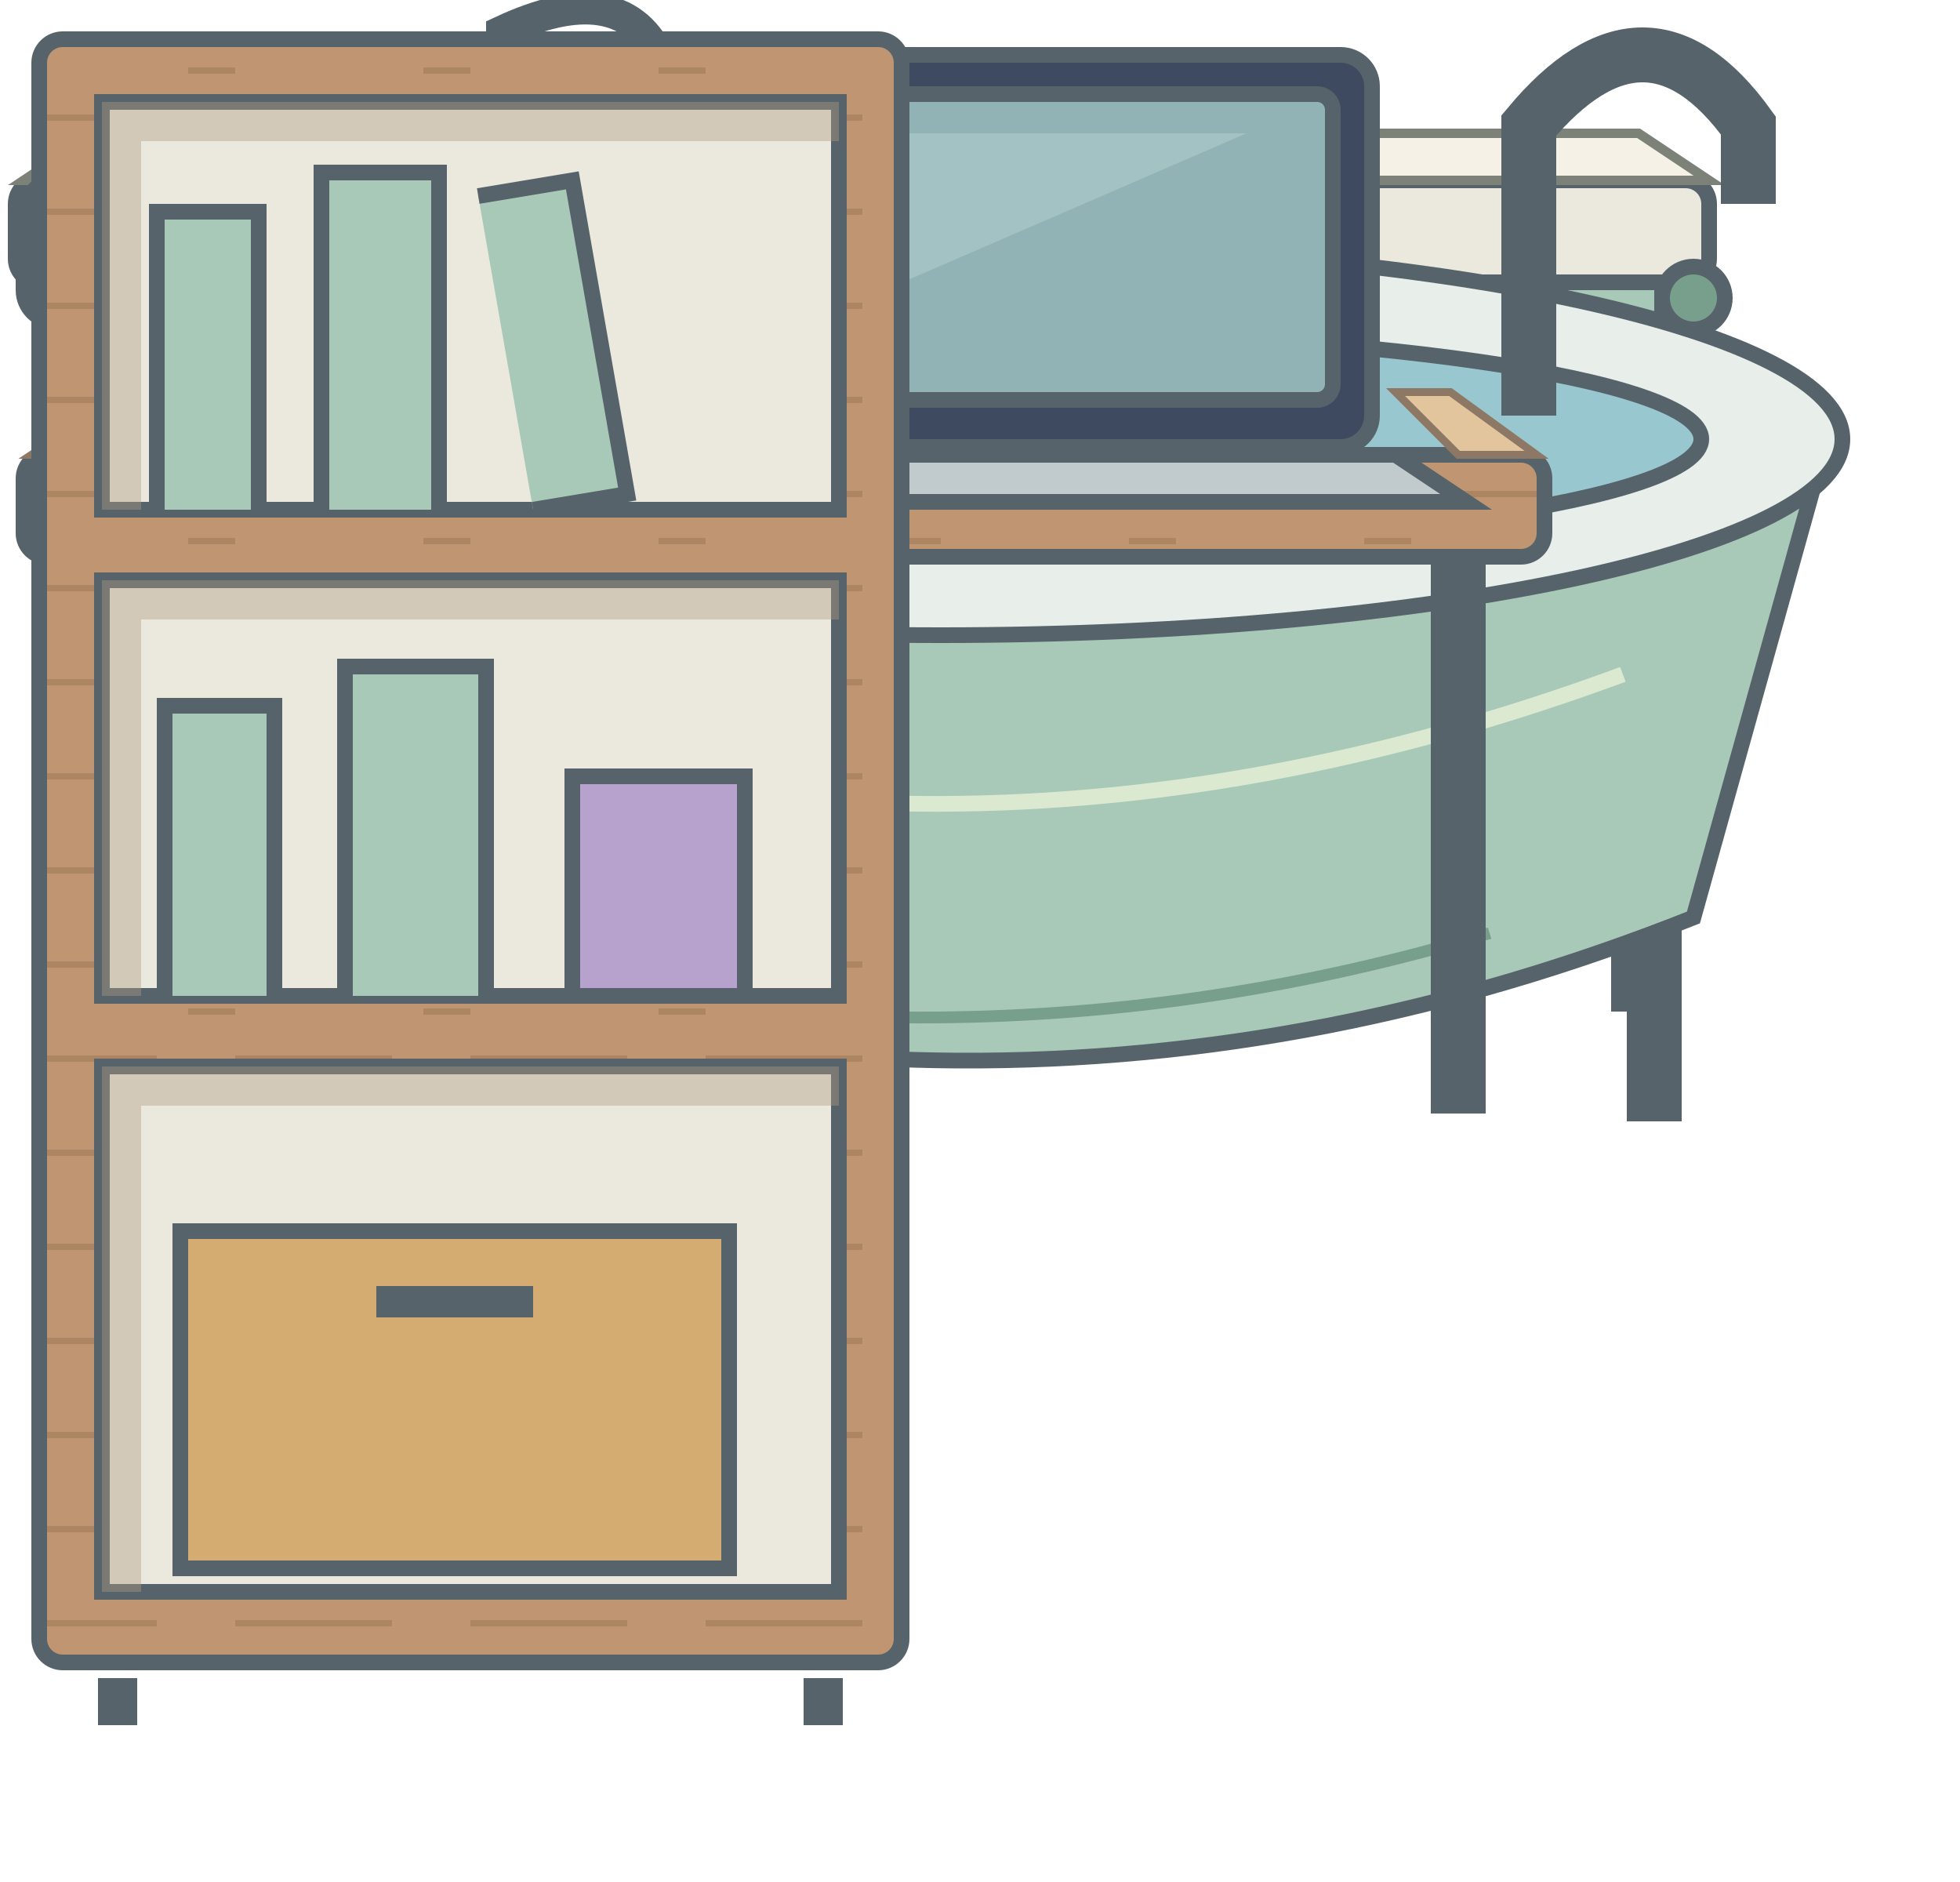
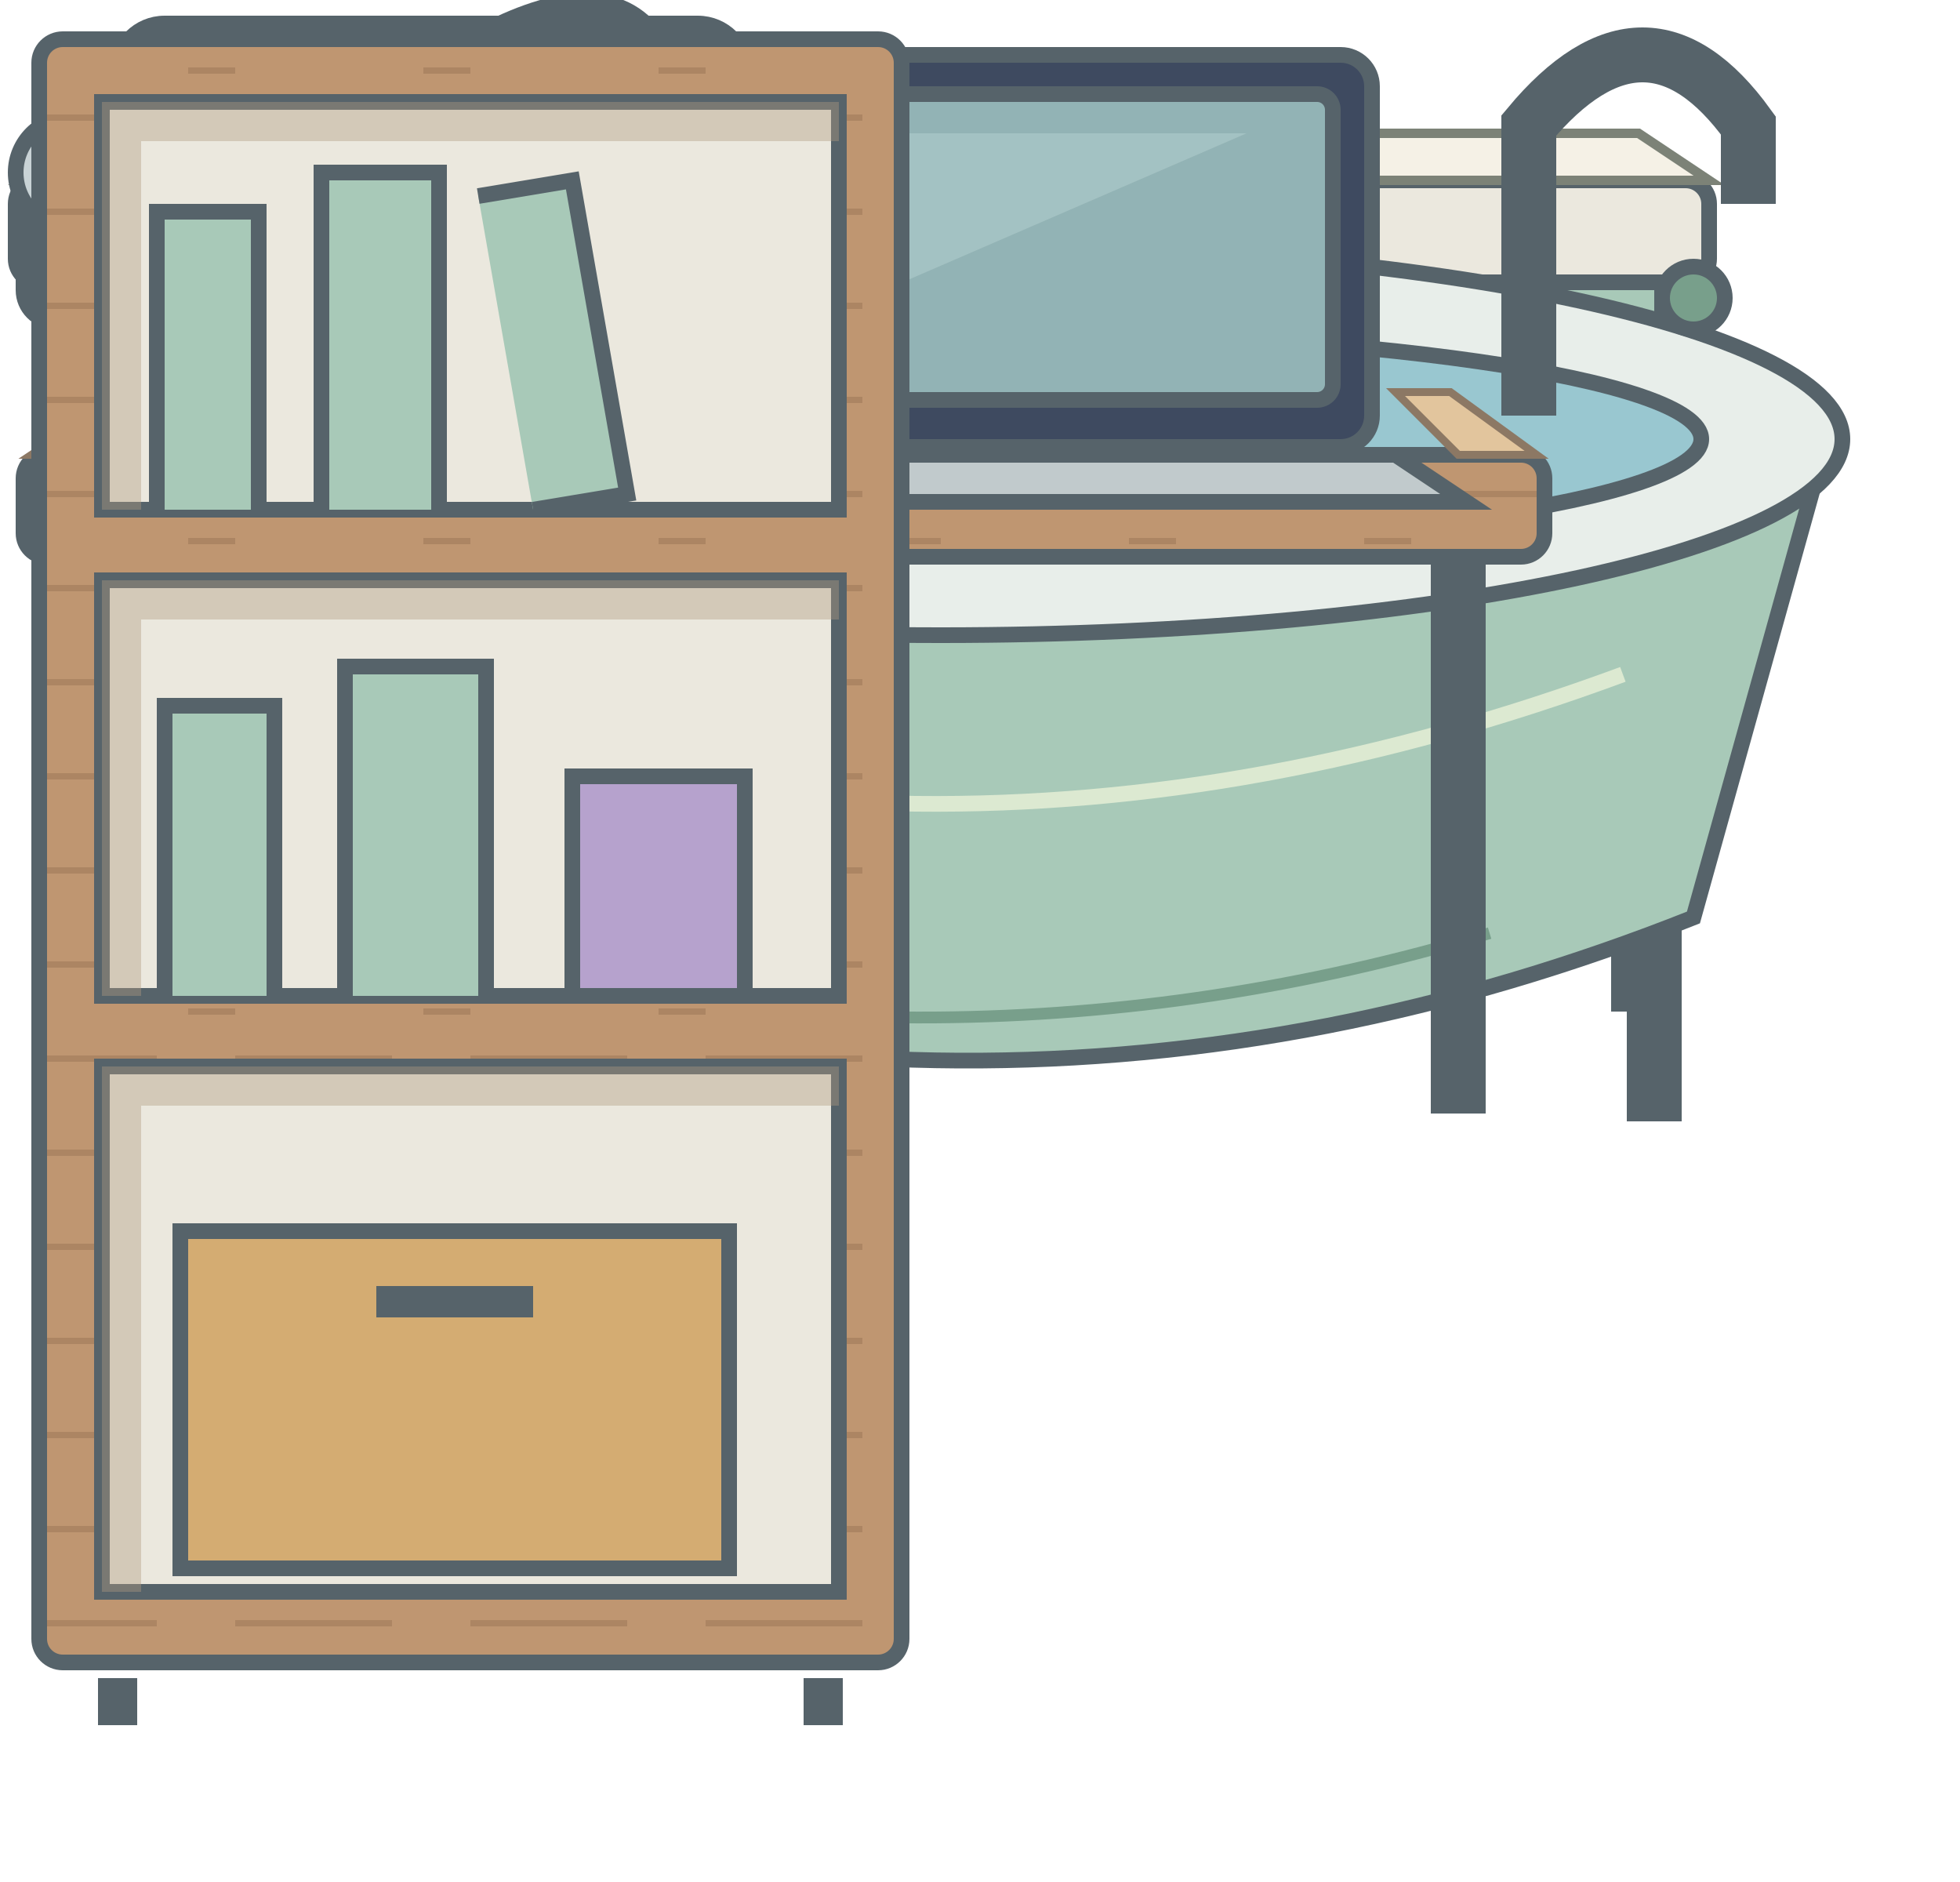
<svg xmlns="http://www.w3.org/2000/svg" width="250" height="240" viewBox="0 0 250 240">
  <defs>
    <linearGradient id="material-0" x1="0" y1="0" x2=".3" y2="1">
      <stop stop-color="#bf9671" />
      <stop offset=".55" stop-color="#bf9671" />
      <stop offset="1" stop-color="#bf9671" />
    </linearGradient>
    <linearGradient id="material-1" x1="0" y1="0" x2=".3" y2="1">
      <stop stop-color="#a8c9b8" />
      <stop offset=".55" stop-color="#a8c9b8" />
      <stop offset="1" stop-color="#a8c9b8" />
    </linearGradient>
    <linearGradient id="material-2" x1="0" y1="0" x2=".3" y2="1">
      <stop stop-color="#e4dbc5" />
      <stop offset=".55" stop-color="#e4dbc5" />
      <stop offset="1" stop-color="#e4dbc5" />
    </linearGradient>
    <linearGradient id="material-3" x1="0" y1="0" x2=".3" y2="1">
      <stop stop-color="#d4ac72" />
      <stop offset=".55" stop-color="#d4ac72" />
      <stop offset="1" stop-color="#d4ac72" />
    </linearGradient>
    <linearGradient id="material-4" x1="0" y1="0" x2=".3" y2="1">
      <stop stop-color="#99c7d0" />
      <stop offset=".55" stop-color="#99c7d0" />
      <stop offset="1" stop-color="#99c7d0" />
    </linearGradient>
    <linearGradient id="material-5" x1="0" y1="0" x2=".3" y2="1">
      <stop stop-color="#789f8b" />
      <stop offset=".55" stop-color="#789f8b" />
      <stop offset="1" stop-color="#789f8b" />
    </linearGradient>
    <linearGradient id="material-6" x1="0" y1="0" x2=".3" y2="1">
      <stop stop-color="#92b3b5" />
      <stop offset=".55" stop-color="#92b3b5" />
      <stop offset="1" stop-color="#92b3b5" />
    </linearGradient>
    <linearGradient id="material-7" x1="0" y1="0" x2=".3" y2="1">
      <stop stop-color="#b6a2cd" />
      <stop offset=".55" stop-color="#b6a2cd" />
      <stop offset="1" stop-color="#b6a2cd" />
    </linearGradient>
    <pattern id="grain" width="30" height="12" patternUnits="userSpaceOnUse">
      <rect width="30" height="12" fill="url(#material-0)" />
      <path d="M0 3h20m4 6h26" stroke="#ac8563" stroke-width=".8" />
    </pattern>
  </defs>
  <g id="counter" stroke="#56636a" stroke-width="2">
    <rect x="8" y="31" width="204" height="88" rx="4" fill="url(#material-1)" />
    <path d="M12 119v10m196-10v10" stroke-width="5" />
    <rect x="2" y="23" width="216" height="13" rx="3" fill="#ebe8de" />
    <path d="M76 38v78m68-78v78M25 48h30m42 0h28m38 0h28" />
    <rect x="24" y="11" width="81" height="17" rx="8" fill="#b9c7cb" />
    <path d="M64 16V4q15-7 20 3" fill="none" stroke-width="4" />
    <path d="M3 23l9-6h197l9 6Z" fill="#f5f1e6" stroke="#7c8277" stroke-width="1.2" />
    <path d="M16 111h188" stroke="#789f8b" stroke-width="2" />
  </g>
  <g id="stove" stroke="#56636a" stroke-width="2">
    <rect x="8" y="31" width="95" height="100" rx="5" fill="url(#material-1)" />
    <rect x="3" y="24" width="104" height="17" rx="4" fill="#384851" />
    <rect x="20" y="61" width="71" height="57" rx="5" fill="#34434c" />
    <path d="M29 73h52m-52 8h52" stroke="#647d88" />
    <path d="M26 137h59" stroke-width="4" />
    <circle cx="25" cy="49" r="3" fill="url(#material-2)" />
    <circle cx="45" cy="49" r="3" fill="url(#material-2)" />
    <path d="M33 20h40v10H33Z" fill="url(#material-3)" />
    <path d="M43 11h20m-10 0V6" stroke-width="3" />
    <path d="M4 24l8-8h86l8 8Z" fill="#617276" stroke="#56636a" stroke-width="1.2" />
    <path d="M28 87h55l-8 20H28Z" fill="#91b5b7" opacity=".22" stroke="none" />
  </g>
  <g id="bath" stroke="#56636a" stroke-width="2">
    <path d="M30 110v33m181-33v33" stroke-width="7" />
    <path d="M8 56h225l-17 61q-93 37-189-1Z" fill="url(#material-1)" />
    <ellipse cx="120" cy="56" rx="115" ry="25" fill="#e8eeea" />
    <ellipse cx="120" cy="56" rx="97" ry="14" fill="url(#material-4)" />
    <path d="M195 53V16q15-18 28 0v10" fill="none" stroke-width="7" />
    <circle cx="216" cy="38" r="4" fill="url(#material-5)" />
    <path d="M30 84q85 36 177 2" fill="none" stroke="#dce9d1" stroke-width="2" />
    <path d="M47 120q73 20 143-1" fill="none" stroke="#789f8b" stroke-width="1.5" />
  </g>
+   <g id="toilet" stroke="#56636a" stroke-width="2">
+     <rect x="20" y="10" width="70" height="54" rx="8" fill="#f6f7f3" />
+     <path d="M27 22H12" stroke-width="5" />
+     <circle cx="9" cy="22" r="7" fill="#c9d3d6" />
+     <rect x="15" y="3" width="80" height="12" rx="6" fill="url(#material-1)" />
+     <path d="M29 86V42q0-17 26-17t26 17v44Z" fill="url(#material-1)" />
+     <path d="M37 72V44q0-11 18-11t18 11v28" fill="none" stroke="#dce9d1" stroke-width="2.5" />
+     <path d="M39 122l-4 14h40l-4-14Z" fill="#e3e8e4" />
+     <path d="M13 95q2 23 27 31h30q25-8 27-31Z" fill="#f6f7f3" />
+     <path d="M24 108q31 13 62 0" fill="none" stroke="#d3dad6" stroke-width="2" />
+     <ellipse cx="55" cy="94" rx="44" ry="12.5" fill="url(#material-1)" />
+     <ellipse cx="55" cy="94" rx="29" ry="6.5" fill="url(#material-4)" />
+   </g>
  <g id="desk" stroke="#56636a" stroke-width="2">
    <path d="M13 64v78m173-78v78" stroke-width="7" />
    <rect x="3" y="58" width="194" height="13" rx="3" fill="url(#grain)" />
    <rect x="19" y="73" width="52" height="27" rx="3" fill="url(#material-1)" />
    <path d="M34 83h20" />
    <rect x="84" y="7" width="91" height="50" rx="4" fill="#3e4a60" />
    <rect x="89" y="12" width="81" height="39" rx="2" fill="url(#material-6)" />
    <path d="m82 58 96 0 9 6H77Z" fill="#c1cacc" />
    <path d="M20 51h40m-36-7h32" stroke="#b6a2cd" stroke-width="5" />
    <path d="M4 58l12-8h58v8Zm174-8h7l11 8h-10Z" fill="#e2c59d" stroke="#8c7864" stroke-width="1" />
    <path d="M92 17h67l-67 29Z" fill="#d8eeea" opacity=".25" stroke="none" />
  </g>
  <g id="shelf" stroke="#56636a" stroke-width="2">
    <rect x="5" y="5" width="110" height="207" rx="3" fill="url(#grain)" />
    <g fill="#ebe8de">
      <path d="M13 13h94v52H13Zm0 61h94v53H13Zm0 62h94v67H13Z" />
    </g>
    <path d="M20 65V27h13v38m8 0V22h15v43m5-40 12-2 7 40-12 2M21 127V90h14v37m9 0V85h18v42" fill="url(#material-1)" />
    <path d="M73 99h22v28H73Z" fill="url(#material-7)" />
    <path d="M23 157h70v43H23Z" fill="url(#material-3)" />
    <path d="M48 166h20" stroke-width="4" />
    <path d="M15 214v6m90-6v6" stroke-width="5" />
    <path d="M13 13h94v5H18v47h-5Zm0 61h94v5H18v48h-5Zm0 62h94v5H18v62h-5Z" fill="#b09a80" opacity=".4" stroke="none" />
  </g>
</svg>
